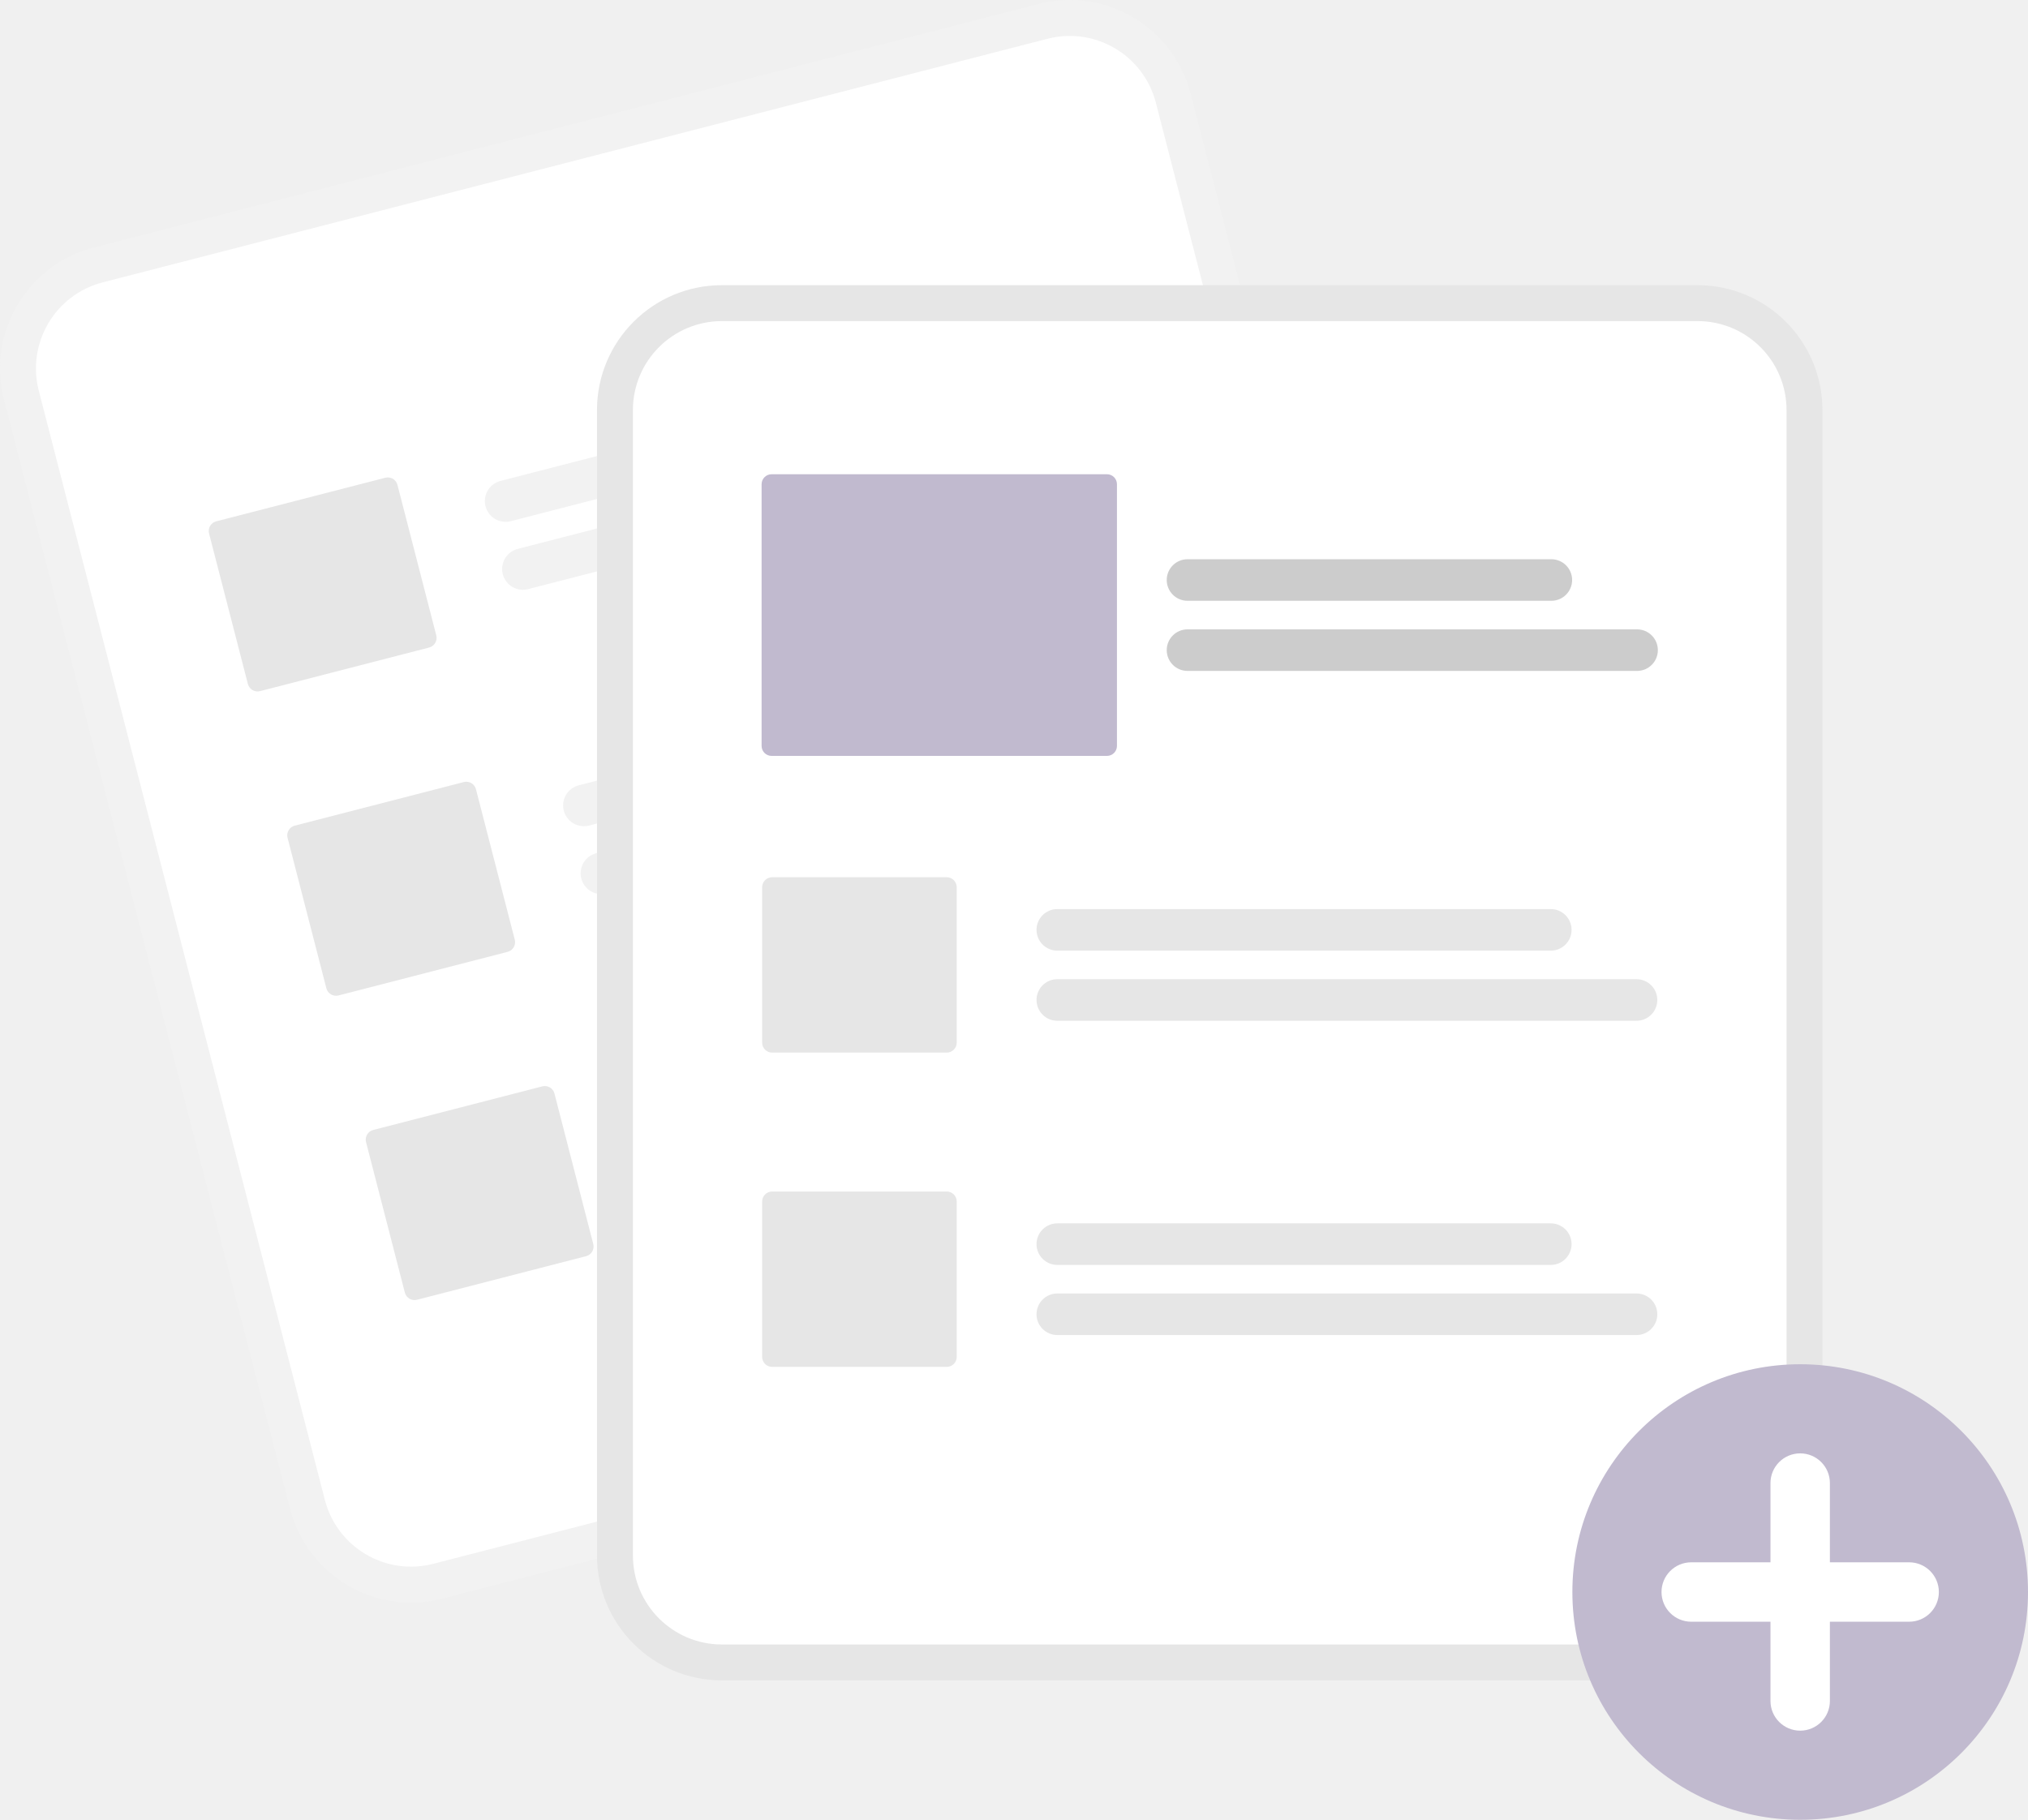
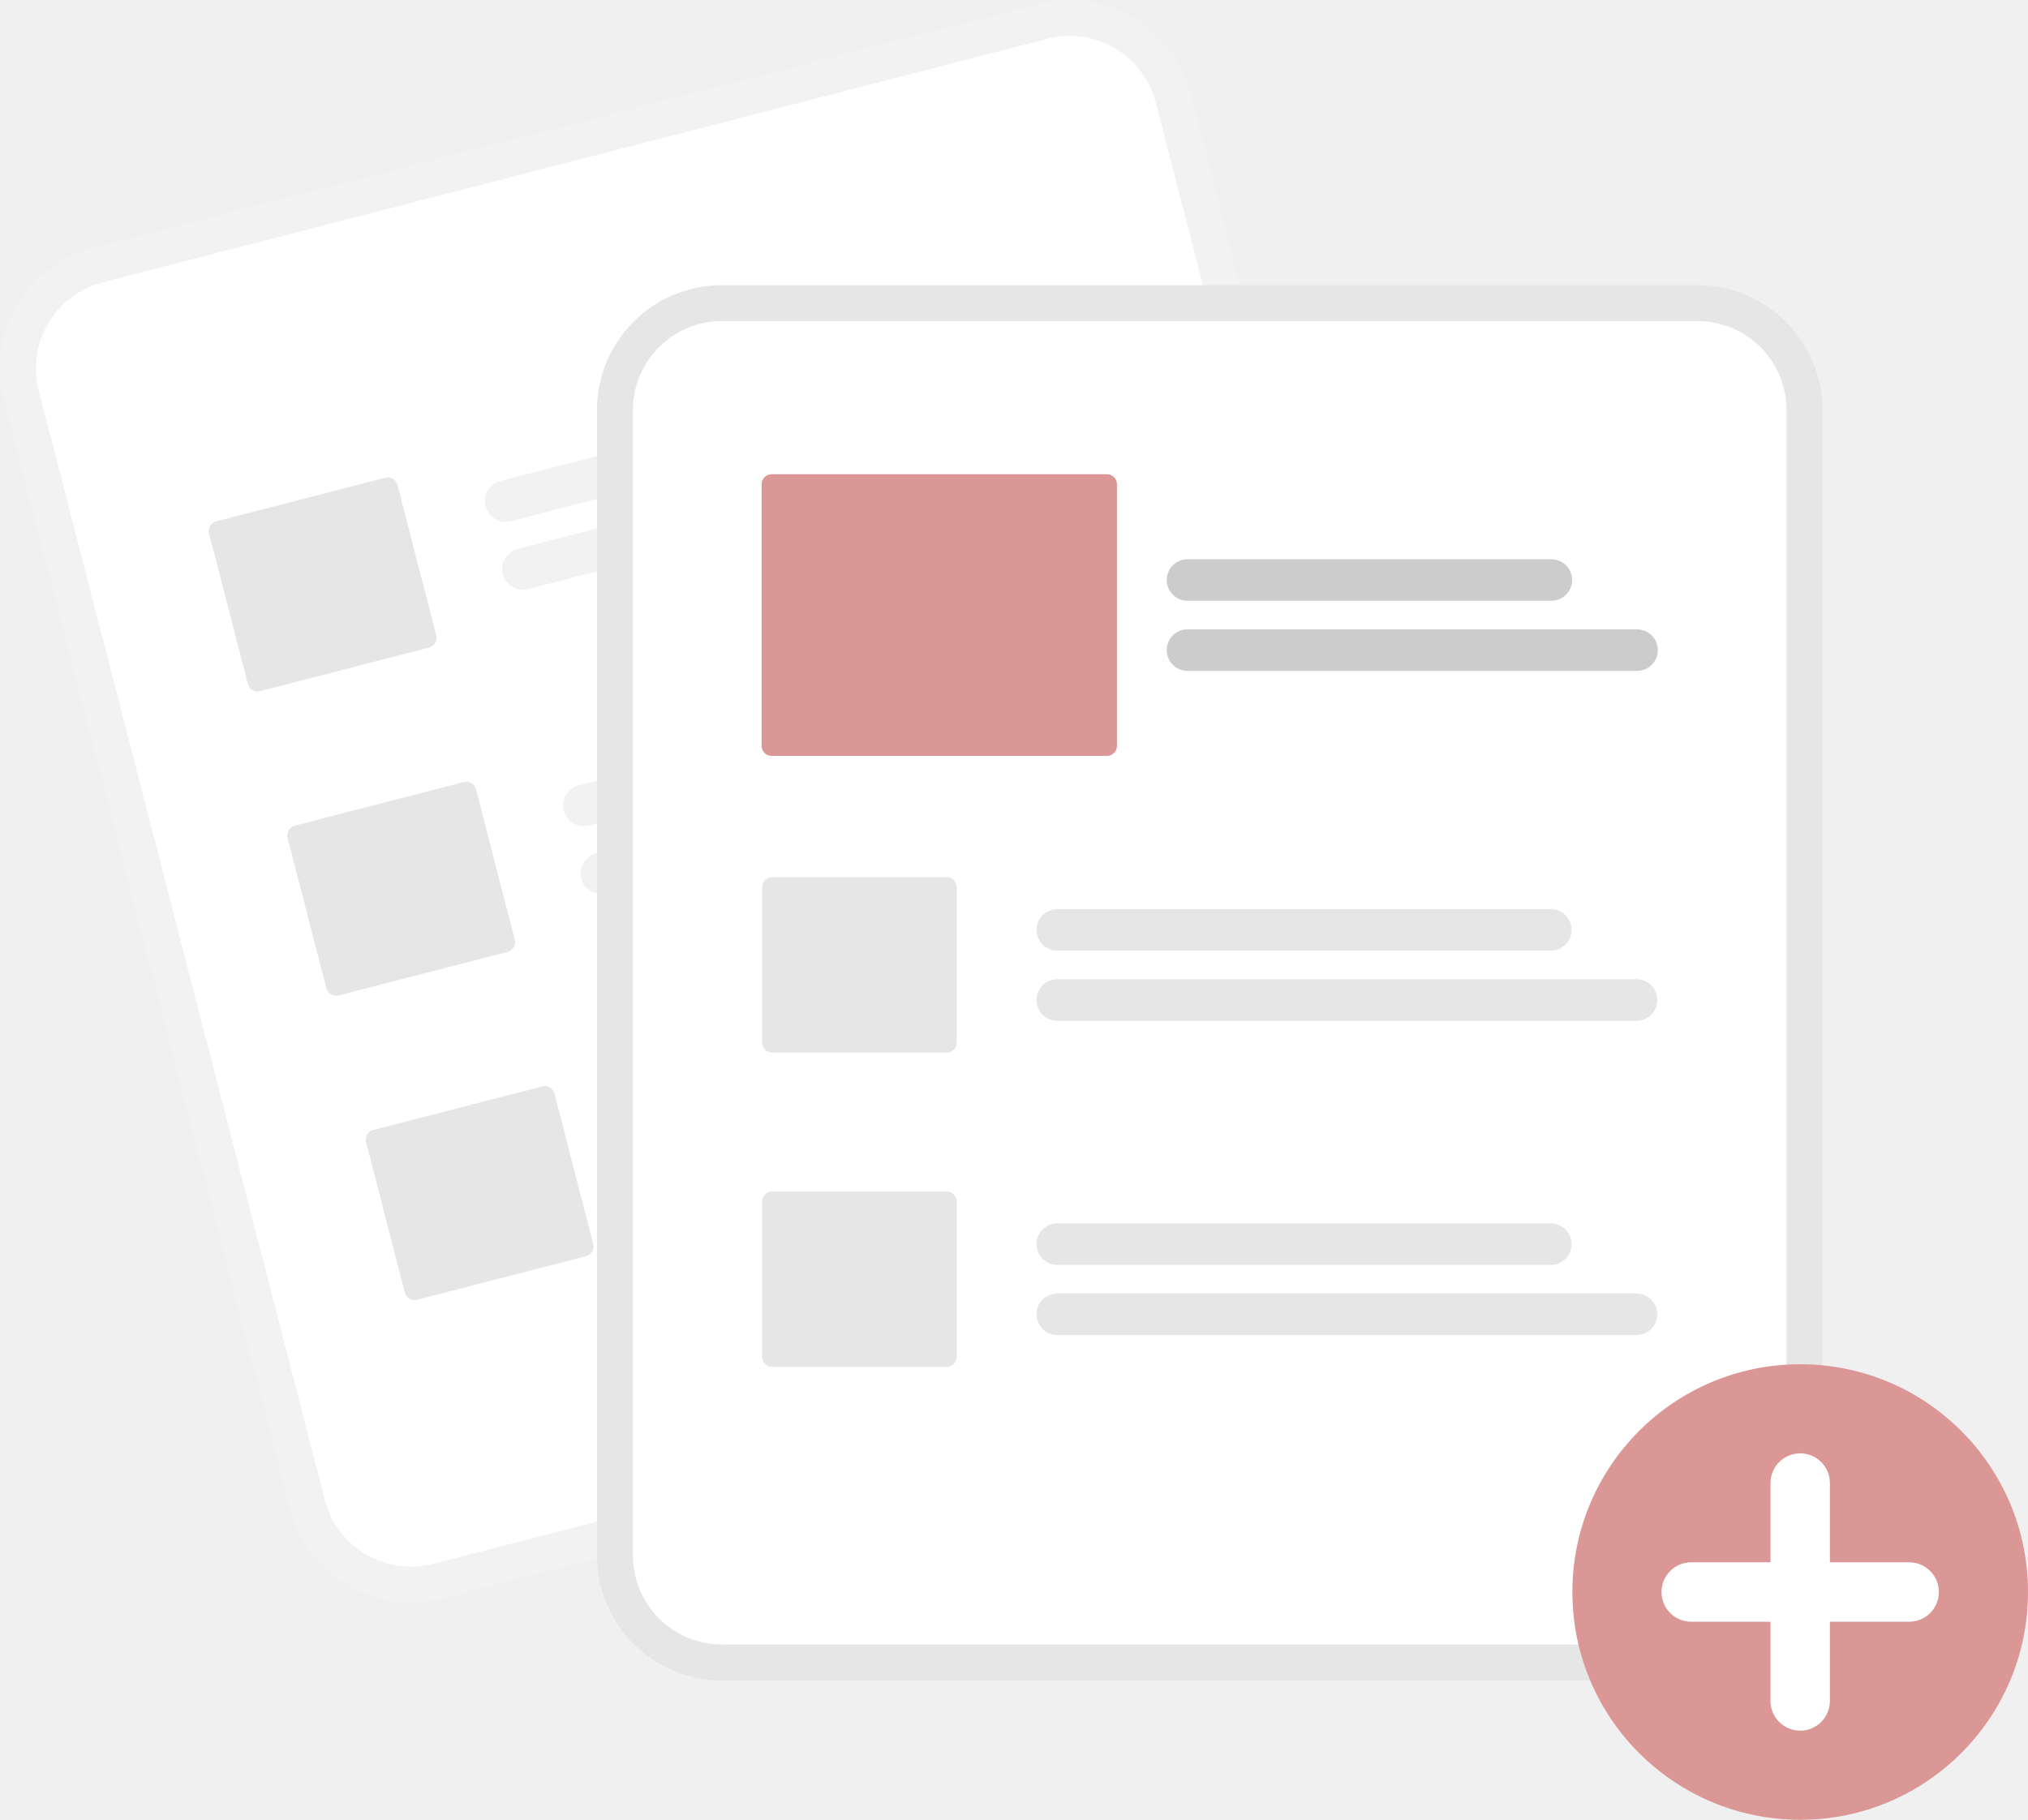
<svg xmlns="http://www.w3.org/2000/svg" id="a14aeead-7a51-49c7-9dde-c662f5733ecb" data-name="Layer 1" width="782.044" height="701.88" viewBox="0 0 782.044 701.88">
  <path d="M609.488,100.59l-25.446,6.562L270.537,187.999,245.091,194.561A48.179,48.179,0,0,0,210.508,253.179L320.849,681.056a48.179,48.179,0,0,0,58.618,34.583l.066-.017,364.265-93.937.066-.017a48.179,48.179,0,0,0,34.583-58.618l-110.341-427.877A48.179,48.179,0,0,0,609.488,100.59Z" transform="translate(-208.9778 -99.05999)" fill="#f2f2f2" />
  <path d="M612.948,114.005l-30.139,7.772L278.69,200.204l-30.139,7.772a34.309,34.309,0,0,0-24.628,41.743l110.341,427.877a34.309,34.309,0,0,0,41.743,24.627l.066-.017,364.265-93.937.066-.017a34.309,34.309,0,0,0,24.627-41.743l-110.341-427.877A34.309,34.309,0,0,0,612.948,114.005Z" transform="translate(-208.9778 -99.05999)" fill="#fff" />
  <path d="M590.19,252.563,405.917,300.084a8.014,8.014,0,0,1-4.002-15.52l184.273-47.52A8.014,8.014,0,0,1,590.19,252.563Z" transform="translate(-208.9778 -99.05999)" fill="#f2f2f2" />
  <path d="M628.955,270.499,412.671,326.274a8.014,8.014,0,1,1-4.002-15.52l216.284-55.775a8.014,8.014,0,0,1,4.002,15.52Z" transform="translate(-208.9778 -99.05999)" fill="#f2f2f2" />
  <path d="M620.458,369.937l-184.273,47.52a8.014,8.014,0,1,1-4.002-15.52l184.273-47.52a8.014,8.014,0,1,1,4.002,15.52Z" transform="translate(-208.9778 -99.05999)" fill="#f2f2f2" />
  <path d="M659.223,387.873l-216.284,55.775a8.014,8.014,0,1,1-4.002-15.52l216.284-55.775a8.014,8.014,0,0,1,4.002,15.52Z" transform="translate(-208.9778 -99.05999)" fill="#f2f2f2" />
  <path d="M650.727,487.31l-184.273,47.52a8.014,8.014,0,0,1-4.002-15.52l184.273-47.52a8.014,8.014,0,0,1,4.002,15.52Z" transform="translate(-208.9778 -99.05999)" fill="#f2f2f2" />
  <path d="M689.492,505.246l-216.284,55.775a8.014,8.014,0,1,1-4.002-15.52l216.284-55.775a8.014,8.014,0,0,1,4.002,15.52Z" transform="translate(-208.9778 -99.05999)" fill="#f2f2f2" />
  <path d="M374.459,348.809l-65.212,16.817a3.847,3.847,0,0,1-4.681-2.761L289.596,304.816a3.847,3.847,0,0,1,2.761-4.681l65.212-16.817a3.847,3.847,0,0,1,4.681,2.761l14.969,58.048A3.847,3.847,0,0,1,374.459,348.809Z" transform="translate(-208.9778 -99.05999)" fill="#e6e6e6" />
  <path d="M404.727,466.182l-65.212,16.817a3.847,3.847,0,0,1-4.681-2.761l-14.969-58.048A3.847,3.847,0,0,1,322.626,417.509l65.212-16.817a3.847,3.847,0,0,1,4.681,2.761l14.969,58.048A3.847,3.847,0,0,1,404.727,466.182Z" transform="translate(-208.9778 -99.05999)" fill="#e6e6e6" />
  <path d="M434.995,583.556l-65.212,16.817a3.847,3.847,0,0,1-4.681-2.761l-14.969-58.048a3.847,3.847,0,0,1,2.761-4.681l65.212-16.817a3.847,3.847,0,0,1,4.681,2.761l14.969,58.048A3.847,3.847,0,0,1,434.995,583.556Z" transform="translate(-208.9778 -99.05999)" fill="#e6e6e6" />
  <path d="M863.636,209.052H487.318a48.179,48.179,0,0,0-48.125,48.125V699.053a48.179,48.179,0,0,0,48.125,48.125H863.636a48.179,48.179,0,0,0,48.125-48.125V257.177A48.179,48.179,0,0,0,863.636,209.052Z" transform="translate(-208.9778 -99.05999)" fill="#e6e6e6" />
  <path d="M863.637,222.906H487.318a34.309,34.309,0,0,0-34.271,34.271V699.053a34.309,34.309,0,0,0,34.271,34.271H863.637a34.309,34.309,0,0,0,34.271-34.271V257.177A34.309,34.309,0,0,0,863.637,222.906Z" transform="translate(-208.9778 -99.05999)" fill="#fff" />
-   <circle cx="694.194" cy="614.03" r="87.85" fill="#C1BACF" />
+   <circle cx="694.194" cy="614.03" r="87.85" fill="#db9795" />
  <path d="M945.187,701.631H914.631V671.074a11.459,11.459,0,0,0-22.918,0v30.557H861.156a11.459,11.459,0,0,0,0,22.918h30.557V755.105a11.459,11.459,0,1,0,22.918,0V724.548h30.557a11.459,11.459,0,0,0,0-22.918Z" transform="translate(-208.9778 -99.05999)" fill="#fff" />
  <path d="M807.001,465.716H616.699a8.014,8.014,0,1,1,0-16.028H807.001a8.014,8.014,0,0,1,0,16.028Z" transform="translate(-208.9778 -99.05999)" fill="#e6e6e6" />
  <path d="M840.059,492.763H616.699a8.014,8.014,0,1,1,0-16.028H840.059a8.014,8.014,0,1,1,0,16.028Z" transform="translate(-208.9778 -99.05999)" fill="#e6e6e6" />
  <path d="M807.001,586.929H616.699a8.014,8.014,0,1,1,0-16.028H807.001a8.014,8.014,0,0,1,0,16.028Z" transform="translate(-208.9778 -99.05999)" fill="#e6e6e6" />
  <path d="M840.059,613.977H616.699a8.014,8.014,0,1,1,0-16.028H840.059a8.014,8.014,0,1,1,0,16.028Z" transform="translate(-208.9778 -99.05999)" fill="#e6e6e6" />
  <path d="M574.07,505.042H506.724a3.847,3.847,0,0,1-3.843-3.843V441.252a3.847,3.847,0,0,1,3.843-3.843h67.346a3.847,3.847,0,0,1,3.843,3.843v59.947A3.847,3.847,0,0,1,574.07,505.042Z" transform="translate(-208.9778 -99.05999)" fill="#e6e6e6" />
  <path d="M574.07,626.255H506.724a3.847,3.847,0,0,1-3.843-3.843V562.465a3.847,3.847,0,0,1,3.843-3.843h67.346a3.847,3.847,0,0,1,3.843,3.843v59.947A3.847,3.847,0,0,1,574.07,626.255Z" transform="translate(-208.9778 -99.05999)" fill="#e6e6e6" />
  <path d="M807.212,330.781H666.91a8.014,8.014,0,0,1,0-16.028H807.212a8.014,8.014,0,0,1,0,16.028Z" transform="translate(-208.9778 -99.05999)" fill="#ccc" />
  <path d="M840.27,357.829H666.91a8.014,8.014,0,1,1,0-16.028h173.36a8.014,8.014,0,0,1,0,16.028Z" transform="translate(-208.9778 -99.05999)" fill="#ccc" />
-   <path d="M635.859,390.607H506.513a3.847,3.847,0,0,1-3.843-3.843V285.817a3.847,3.847,0,0,1,3.843-3.843H635.859a3.847,3.847,0,0,1,3.843,3.843V386.764A3.847,3.847,0,0,1,635.859,390.607Z" transform="translate(-208.9778 -99.05999)" fill="#C1BACF" />
+   <path d="M635.859,390.607H506.513a3.847,3.847,0,0,1-3.843-3.843V285.817a3.847,3.847,0,0,1,3.843-3.843H635.859a3.847,3.847,0,0,1,3.843,3.843V386.764A3.847,3.847,0,0,1,635.859,390.607Z" transform="translate(-208.9778 -99.05999)" fill="#db9795" />
</svg>
